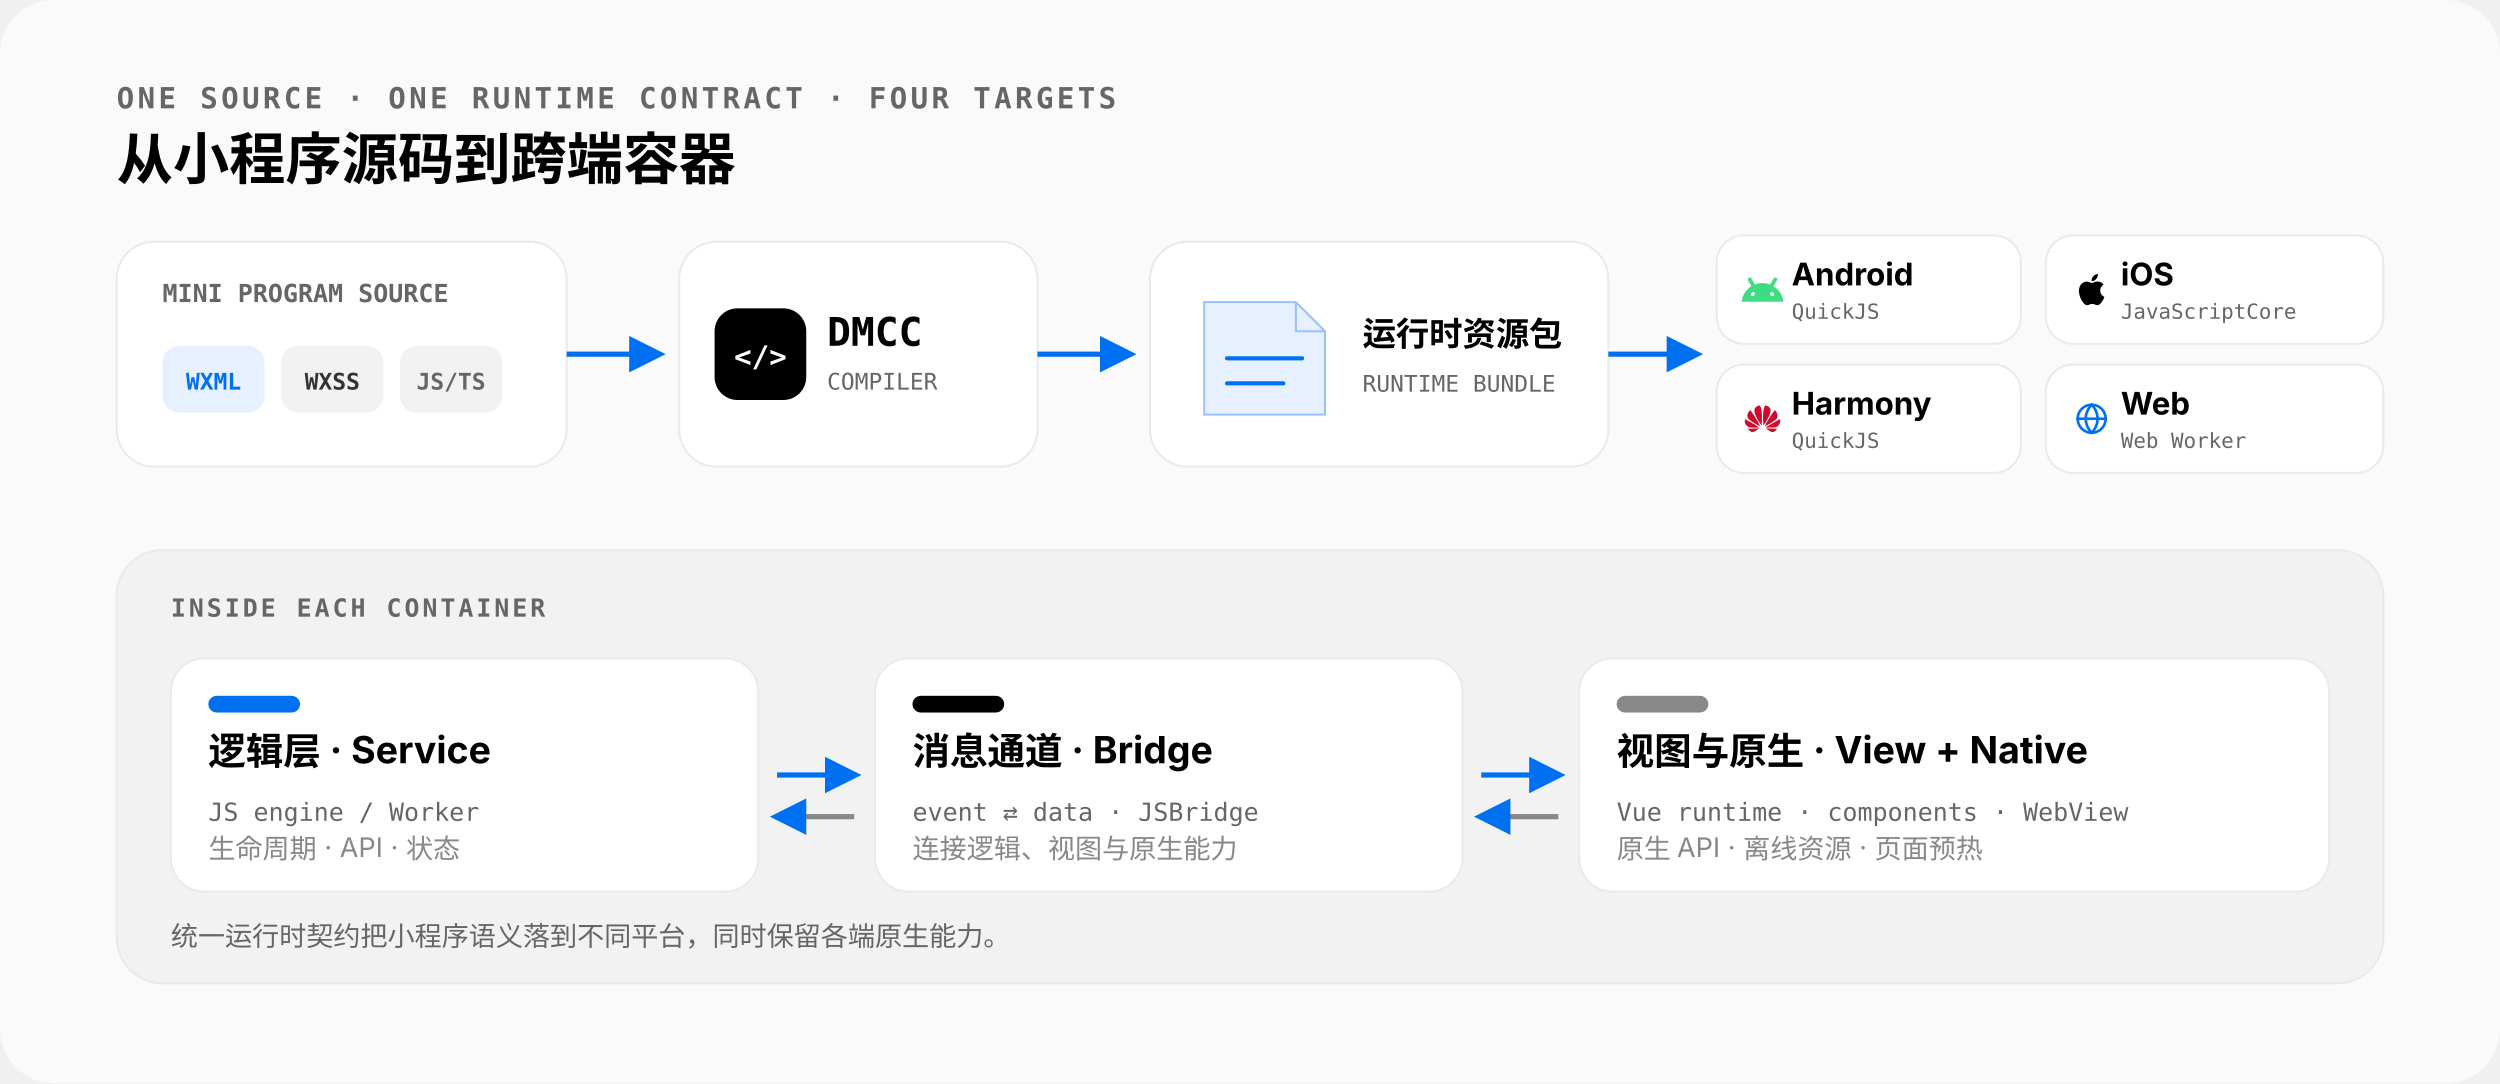
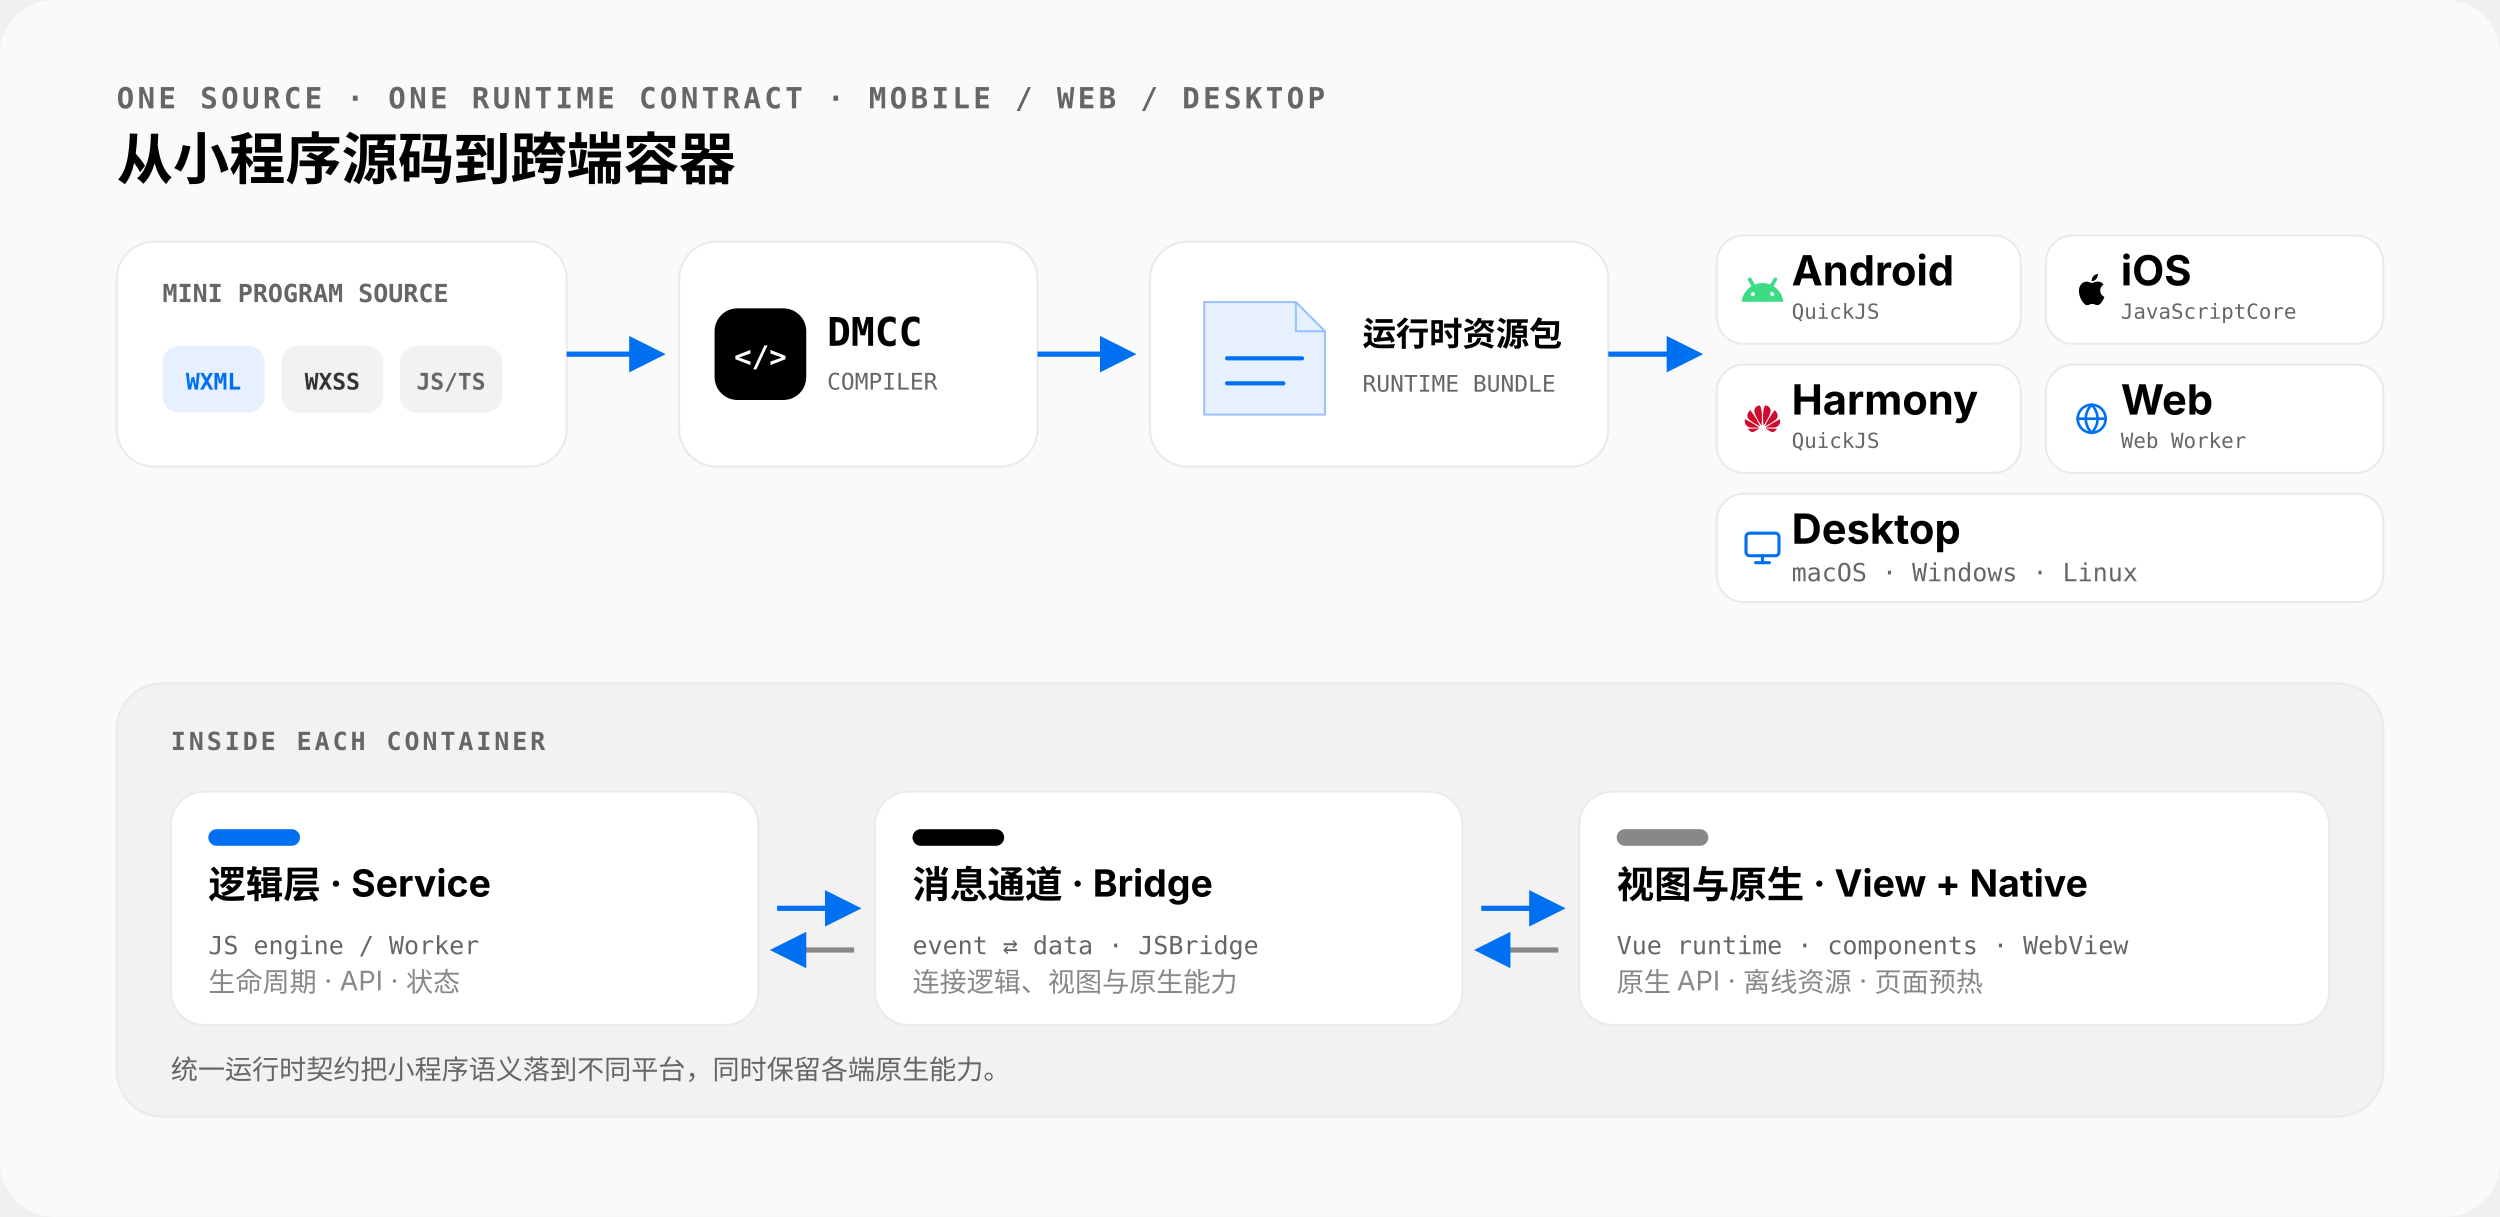
- <svg xmlns="http://www.w3.org/2000/svg" width="1200" height="520" viewBox="0 0 1200 520" role="img" aria-labelledby="title desc">
+ <svg xmlns="http://www.w3.org/2000/svg" width="1200" height="584" viewBox="0 0 1200 584" role="img" aria-labelledby="title desc">
  <style>
    @media (prefers-reduced-motion: no-preference) {
      .animated-arrow {
        stroke-dasharray: 5 5;
        animation: arrow-flow 0.75s linear infinite;
      }
      .meteor {
        animation: meteor-fall 8s linear infinite;
        will-change: transform, opacity;
      }
      .meteor-two { animation-delay: 2.7s; }
      .meteor-three { animation-delay: 5.4s; }
    }
    .meteor { opacity: 0; }
    @keyframes arrow-flow {
      to { stroke-dashoffset: -10; }
    }
    @keyframes meteor-fall {
      0%, 5% { opacity: 0; transform: translate(90px, -90px); }
      8% { opacity: 0.72; }
      30% { opacity: 0.72; transform: translate(-250px, 250px); }
      34%, 100% { opacity: 0; transform: translate(-310px, 310px); }
    }
  </style>
  <defs>
    <linearGradient id="flow" x1="0" y1="0" x2="1" y2="0">
      <stop offset="0" stop-color="#0070F3" />
      <stop offset="1" stop-color="#0070F3" />
    </linearGradient>
    <marker id="arrow" viewBox="0 0 10 10" refX="8" refY="5" markerWidth="7" markerHeight="7" orient="auto-start-reverse">
      <path d="M 0 0 L 10 5 L 0 10 z" fill="#0070F3" />
    </marker>
    <linearGradient id="meteor-trail" x1="64" y1="0" x2="0" y2="64" gradientUnits="userSpaceOnUse">
      <stop offset="0" stop-color="#4AAEFF" stop-opacity="0" />
      <stop offset="0.68" stop-color="#4AAEFF" stop-opacity="0.22" />
      <stop offset="0.9" stop-color="#86CEFF" stop-opacity="0.58" />
      <stop offset="1" stop-color="#DDF4FF" stop-opacity="0.92" />
    </linearGradient>
    <clipPath id="meteor-clip">
-       <rect width="1200" height="520" rx="26" />
+       <rect width="1200" height="584" rx="26" />
    </clipPath>
    <symbol id="brand-android" viewBox="0 0 24 24">
      <path fill="#3DDC84" d="M18.439 5.559c-.675 1.166-1.352 2.332-2.027 3.498-.037-.015-.074-.029-.111-.043-1.825-.696-3.484-.8-4.42-.787-1.855.018-3.354.464-4.26.82-.084-.149-1.753-3.021-2.022-3.486a1.145 1.145 0 0 0-.141-.191c-.331-.364-.905-.486-1.379-.203-.475.282-.714.936-.389 1.502 1.947 3.37-.097-.216 1.947 3.359.017.031-.495.264-1.393 1.018C2.899 12.176.452 14.772 0 18.99h24c-.119-1.111-.369-2.099-.746-3.068-.744-1.912-1.843-3.293-2.74-4.184a12.105 12.105 0 0 0-2.131-1.688c.659-1.122 1.312-2.256 1.965-3.385.208-.361.189-.796-.008-1.119a1.1 1.1 0 0 0-.852-.533c-.522-.054-.939.313-1.049.545zm-.039 8.461c.394.593.324 1.331-.156 1.65-.48.32-1.188.099-1.582-.494-.394-.593-.324-1.331.156-1.65.473-.315 1.181-.109 1.582.494zM7.207 13.527c.48.32.551 1.058.156 1.65-.394.593-1.104.814-1.584.494-.48-.32-.55-1.058-.156-1.65.401-.602 1.109-.811 1.584-.494z" />
    </symbol>
    <symbol id="brand-apple" viewBox="0 0 24 24">
      <path fill="#000000" d="M12.152 6.896c-.948 0-2.415-1.078-3.96-1.04-2.04.027-3.91 1.183-4.961 3.014-2.117 3.675-.546 9.103 1.519 12.09 1.013 1.454 2.208 3.09 3.792 3.039 1.52-.065 2.09-.987 3.935-.987 1.831 0 2.35.987 3.96.948 1.637-.026 2.676-1.48 3.676-2.948 1.156-1.688 1.636-3.325 1.662-3.415-.039-.013-3.182-1.221-3.22-4.857-.026-3.04 2.48-4.494 2.597-4.559-1.429-2.09-3.623-2.324-4.39-2.376-2-.156-3.675 1.09-4.61 1.09zM15.53 3.83c.843-1.012 1.4-2.427 1.245-3.83-1.207.052-2.662.805-3.532 1.818-.78.896-1.454 2.338-1.273 3.714 1.338.104 2.715-.688 3.559-1.701" />
    </symbol>
    <symbol id="brand-harmony" viewBox="0 0 24 24">
      <path fill="#CF0A2C" d="M3.67 6.14S1.82 7.91 1.72 9.78v.35c.08 1.51 1.22 2.4 1.22 2.4 1.83 1.79 6.26 4.04 7.3 4.55 0 0 .06.03.1-.01l.02-.04v-.04C7.52 10.8 3.67 6.14 3.67 6.14zM9.65 18.6c-.02-.08-.1-.08-.1-.08l-7.38.26c.8 1.43 2.15 2.53 3.56 2.2.96-.25 3.16-1.78 3.88-2.3.06-.05.04-.09.04-.09zm.08-.78C6.49 15.63.21 12.28.21 12.28c-.15.46-.2.9-.21 1.3v.07c0 1.07.4 1.82.4 1.82.8 1.69 2.34 2.2 2.34 2.2.7.3 1.4.31 1.4.31.12.02 4.4 0 5.54 0 .05 0 .08-.05.08-.05v-.06c0-.03-.03-.05-.03-.05zM9.06 3.19a3.42 3.42 0 00-2.57 3.15v.41c.03.6.16 1.05.16 1.05.66 2.9 3.86 7.65 4.55 8.65.05.05.1.03.1.03a.1.1 0 00.06-.1c1.06-10.6-1.11-13.42-1.11-13.42-.32.02-1.19.23-1.19.23zm8.299 2.27s-.49-1.8-2.44-2.28c0 0-.57-.14-1.17-.22 0 0-2.18 2.81-1.12 13.43.01.07.06.08.06.08.07.03.1-.03.1-.03.72-1.03 3.9-5.76 4.55-8.64 0 0 .36-1.4.02-2.34zm-2.92 13.07s-.07 0-.09.05c0 0-.01.07.03.1.7.51 2.85 2 3.88 2.3 0 0 .16.05.43.06h.14c.69-.02 1.9-.37 3-2.26l-7.4-.25zm7.83-8.41c.14-2.06-1.94-3.97-1.94-3.98 0 0-3.85 4.66-6.67 10.8 0 0-.03.08.02.13l.04.01h.06c1.06-.53 5.46-2.77 7.28-4.54 0 0 1.15-.93 1.21-2.42zm1.52 2.14s-6.28 3.37-9.52 5.55c0 0-.05.04-.03.11 0 0 .03.06.07.06 1.16 0 5.56 0 5.67-.02 0 0 .57-.02 1.27-.29 0 0 1.56-.5 2.37-2.27 0 0 .73-1.45.17-3.14z" />
    </symbol>
    <symbol id="brand-web" viewBox="0 0 24 24">
      <circle cx="12" cy="12" r="9.5" fill="none" stroke="#0070F3" stroke-width="1.8" />
      <path d="M2.5 12h19M12 2.5c2.6 2.7 4 6 4 9.5s-1.4 6.8-4 9.5c-2.6-2.7-4-6-4-9.5s1.4-6.8 4-9.5Z" fill="none" stroke="#0070F3" stroke-width="1.8" stroke-linecap="round" />
    </symbol>
+     <symbol id="brand-desktop" viewBox="0 0 24 24">
+       <rect x="2.5" y="3.5" width="19" height="13" rx="2" fill="none" stroke="#0070F3" stroke-width="1.8" />
+       <path d="M12 16.5v4m-4 0h8" fill="none" stroke="#0070F3" stroke-width="1.8" stroke-linecap="round" />
+     </symbol>
  </defs>
-   <rect width="1200" height="520" rx="26" fill="#FAFAFA" />
+   <rect width="1200" height="584" rx="26" fill="#FAFAFA" />
  <g id="meteor-shower" clip-path="url(#meteor-clip)" aria-hidden="true">
    <g class="meteor meteor-one">
      <g transform="translate(1110 4)">
        <path d="M64 0 L0 64" fill="none" stroke="url(#meteor-trail)" stroke-width="3" stroke-linecap="round" />
        <circle cx="0" cy="64" r="5" fill="#9EDCFF" fill-opacity="0.18" />
        <circle cx="0" cy="64" r="2.6" fill="#FFF6DE" stroke="#72C7FF" stroke-width="1.2" />
      </g>
    </g>
    <g class="meteor meteor-two">
      <g transform="translate(900 -24) scale(0.72)">
        <path d="M64 0 L0 64" fill="none" stroke="url(#meteor-trail)" stroke-width="3" stroke-linecap="round" />
        <circle cx="0" cy="64" r="5" fill="#9EDCFF" fill-opacity="0.18" />
        <circle cx="0" cy="64" r="2.6" fill="#FFF6DE" stroke="#72C7FF" stroke-width="1.2" />
      </g>
    </g>
    <g class="meteor meteor-three">
      <g transform="translate(1180 176) scale(0.58)">
        <path d="M64 0 L0 64" fill="none" stroke="url(#meteor-trail)" stroke-width="3" stroke-linecap="round" />
        <circle cx="0" cy="64" r="5" fill="#9EDCFF" fill-opacity="0.18" />
        <circle cx="0" cy="64" r="2.6" fill="#FFF6DE" stroke="#72C7FF" stroke-width="1.2" />
      </g>
    </g>
  </g>
-   <text x="56" y="52" fill="#666666" font-family="ui-monospace, SFMono-Regular, Menlo, monospace" font-size="14" font-weight="700" letter-spacing="1.6">ONE SOURCE · ONE RUNTIME CONTRACT · FOUR TARGETS</text>
+   <text x="56" y="52" fill="#666666" font-family="ui-monospace, SFMono-Regular, Menlo, monospace" font-size="14" font-weight="700" letter-spacing="1.6">ONE SOURCE · ONE RUNTIME CONTRACT · MOBILE / WEB / DESKTOP</text>
  <text x="56" y="86" fill="#000000" font-family="-apple-system, BlinkMacSystemFont, 'Segoe UI', 'PingFang SC', sans-serif" font-size="27" font-weight="750">从小程序源码到跨端容器</text>
  <g id="compile-flow">
    <rect x="56" y="116" width="216" height="108" rx="18" fill="#FFFFFF" stroke="#EAEAEA" />
    <text x="78" y="145" fill="#666666" font-family="ui-monospace, SFMono-Regular, Menlo, monospace" font-size="12" font-weight="700">MINI PROGRAM SOURCE</text>
    <g transform="translate(78 166)">
      <rect width="49" height="32" rx="8" fill="#E6F0FF" />
      <rect x="57" width="49" height="32" rx="8" fill="#F2F2F2" />
      <rect x="114" width="49" height="32" rx="8" fill="#F2F2F2" />
      <text x="24.5" y="21" text-anchor="middle" fill="#0070F3" font-family="ui-monospace, SFMono-Regular, Menlo, monospace" font-size="11" font-weight="700">WXML</text>
      <text x="81.5" y="21" text-anchor="middle" fill="#333333" font-family="ui-monospace, SFMono-Regular, Menlo, monospace" font-size="11" font-weight="700">WXSS</text>
      <text x="138.5" y="21" text-anchor="middle" fill="#666666" font-family="ui-monospace, SFMono-Regular, Menlo, monospace" font-size="11" font-weight="700">JS/TS</text>
    </g>
    <path class="animated-arrow" d="M272 170 H316" fill="none" stroke="#0070F3" stroke-width="2.5" marker-end="url(#arrow)" />
    <rect x="326" y="116" width="172" height="108" rx="18" fill="#FFFFFF" stroke="#EAEAEA" />
    <rect x="343" y="148" width="44" height="44" rx="11" fill="#000000" />
    <text x="365" y="176" text-anchor="middle" fill="#FFFFFF" font-family="ui-monospace, SFMono-Regular, Menlo, monospace" font-size="14" font-weight="800">&lt;/&gt;</text>
    <text x="397" y="166" fill="#000000" font-family="ui-monospace, SFMono-Regular, Menlo, monospace" font-size="19" font-weight="800">DMCC</text>
    <text x="397" y="187" fill="#666666" font-family="ui-monospace, SFMono-Regular, Menlo, monospace" font-size="11">COMPILER</text>
    <path class="animated-arrow" d="M498 170 H542" fill="none" stroke="#0070F3" stroke-width="2.5" marker-end="url(#arrow)" />
    <rect id="runtime-bundle-card" x="552" y="116" width="220" height="108" rx="18" fill="#FFFFFF" stroke="#EAEAEA" />
    <path d="M578 145 H622 L636 159 V199 H578Z" fill="#E6F0FF" stroke="#99C2FF" />
    <path d="M622 145 V159 H636" fill="none" stroke="#99C2FF" />
    <path d="M589 172 H625 M589 184 H616" stroke="#0070F3" stroke-width="2" stroke-linecap="round" />
    <text id="runtime-bundle-label" x="654" y="166" fill="#000000" font-family="-apple-system, BlinkMacSystemFont, 'Segoe UI', 'PingFang SC', sans-serif" font-size="16" font-weight="700">运行时资源包</text>
    <text x="654" y="188" fill="#666666" font-family="ui-monospace, SFMono-Regular, Menlo, monospace" font-size="11">RUNTIME BUNDLE</text>
    <path class="animated-arrow" d="M772 170 H814" fill="none" stroke="#0070F3" stroke-width="2.5" marker-end="url(#arrow)" />
    <g transform="translate(824 113)">
      <rect width="146" height="52" rx="13" fill="#FFFFFF" stroke="#EAEAEA" />
      <use href="#brand-android" x="12" y="16" width="20" height="20" />
-       <text x="36" y="24" fill="#000000" font-family="-apple-system, BlinkMacSystemFont, 'Segoe UI', sans-serif" font-size="15" font-weight="700">Android</text>
+       <text x="36" y="24" fill="#000000" font-family="-apple-system, BlinkMacSystemFont, 'Segoe UI', sans-serif" font-size="20" font-weight="700">Android</text>
      <text x="36" y="40" fill="#666666" font-family="ui-monospace, SFMono-Regular, Menlo, monospace" font-size="10">QuickJS</text>
    </g>
    <g transform="translate(982 113)">
      <rect width="162" height="52" rx="13" fill="#FFFFFF" stroke="#EAEAEA" />
      <use href="#brand-apple" x="14.5" y="18.5" width="15" height="15" />
-       <text x="36" y="24" fill="#000000" font-family="-apple-system, BlinkMacSystemFont, 'Segoe UI', sans-serif" font-size="15" font-weight="700">iOS</text>
+       <text x="36" y="24" fill="#000000" font-family="-apple-system, BlinkMacSystemFont, 'Segoe UI', sans-serif" font-size="20" font-weight="700">iOS</text>
      <text x="36" y="40" fill="#666666" font-family="ui-monospace, SFMono-Regular, Menlo, monospace" font-size="10">JavaScriptCore</text>
    </g>
    <g transform="translate(824 175)">
      <rect width="146" height="52" rx="13" fill="#FFFFFF" stroke="#EAEAEA" />
      <use href="#brand-harmony" x="13.5" y="17.5" width="17" height="17" />
-       <text x="36" y="24" fill="#000000" font-family="-apple-system, BlinkMacSystemFont, 'Segoe UI', sans-serif" font-size="15" font-weight="700">Harmony</text>
+       <text x="36" y="24" fill="#000000" font-family="-apple-system, BlinkMacSystemFont, 'Segoe UI', sans-serif" font-size="20" font-weight="700">Harmony</text>
      <text x="36" y="40" fill="#666666" font-family="ui-monospace, SFMono-Regular, Menlo, monospace" font-size="10">QuickJS</text>
    </g>
    <g transform="translate(982 175)">
      <rect width="162" height="52" rx="13" fill="#FFFFFF" stroke="#EAEAEA" />
      <use href="#brand-web" x="13.5" y="17.5" width="17" height="17" />
-       <text x="36" y="24" fill="#000000" font-family="-apple-system, BlinkMacSystemFont, 'Segoe UI', sans-serif" font-size="15" font-weight="700">Web</text>
+       <text x="36" y="24" fill="#000000" font-family="-apple-system, BlinkMacSystemFont, 'Segoe UI', sans-serif" font-size="20" font-weight="700">Web</text>
      <text x="36" y="40" fill="#666666" font-family="ui-monospace, SFMono-Regular, Menlo, monospace" font-size="10">Web Worker</text>
    </g>
+     <g transform="translate(824 237)">
+       <rect width="320" height="52" rx="13" fill="#FFFFFF" stroke="#EAEAEA" />
+       <use href="#brand-desktop" x="12" y="16" width="20" height="20" />
+       <text x="36" y="24" fill="#000000" font-family="-apple-system, BlinkMacSystemFont, 'Segoe UI', sans-serif" font-size="20" font-weight="700">Desktop</text>
+       <text x="36" y="42" fill="#666666" font-family="ui-monospace, SFMono-Regular, Menlo, monospace" font-size="12">macOS · Windows · Linux</text>
+     </g>
  </g>
-   <g id="runtime-contract">
+   <g id="runtime-contract" transform="translate(0 64)">
    <rect x="56" y="264" width="1088" height="208" rx="22" fill="#F2F2F2" stroke="#EAEAEA" />
    <text x="82" y="296" fill="#666666" font-family="ui-monospace, SFMono-Regular, Menlo, monospace" font-size="12" font-weight="700" letter-spacing="1.4">INSIDE EACH CONTAINER</text>
    <g transform="translate(82 316)">
      <rect width="282" height="112" rx="16" fill="#FFFFFF" stroke="#EAEAEA" />
      <rect x="18" y="18" width="44" height="8" rx="4" fill="#0070F3" />
      <text x="18" y="51" fill="#000000" font-family="-apple-system, BlinkMacSystemFont, 'Segoe UI', 'PingFang SC', sans-serif" font-size="18" font-weight="700">逻辑层 · Service</text>
      <text x="18" y="78" fill="#666666" font-family="ui-monospace, SFMono-Regular, Menlo, monospace" font-size="12">JS engine / Worker</text>
      <text x="18" y="96" fill="#888888" font-family="-apple-system, BlinkMacSystemFont, 'Segoe UI', 'PingFang SC', sans-serif" font-size="13">生命周期 · API · 状态</text>
    </g>
    <path class="animated-arrow" d="M373 372 H410" fill="none" stroke="#0070F3" stroke-width="2.5" marker-end="url(#arrow)" />
    <path class="animated-arrow" d="M410 392 H373" fill="none" stroke="#888888" stroke-width="2.5" marker-end="url(#arrow)" />
    <g transform="translate(420 316)">
      <rect width="282" height="112" rx="16" fill="#FFFFFF" stroke="#EAEAEA" />
      <rect x="18" y="18" width="44" height="8" rx="4" fill="#000000" />
      <text x="18" y="51" fill="#000000" font-family="-apple-system, BlinkMacSystemFont, 'Segoe UI', 'PingFang SC', sans-serif" font-size="18" font-weight="700">消息通道 · Bridge</text>
      <text x="18" y="78" fill="#666666" font-family="ui-monospace, SFMono-Regular, Menlo, monospace" font-size="12">event ⇄ data · JSBridge</text>
      <text x="18" y="96" fill="#888888" font-family="-apple-system, BlinkMacSystemFont, 'Segoe UI', 'PingFang SC', sans-serif" font-size="13">连接逻辑、视图与原生能力</text>
    </g>
    <path class="animated-arrow" d="M711 372 H748" fill="none" stroke="#0070F3" stroke-width="2.5" marker-end="url(#arrow)" />
    <path class="animated-arrow" d="M748 392 H711" fill="none" stroke="#888888" stroke-width="2.5" marker-end="url(#arrow)" />
    <g transform="translate(758 316)">
      <rect width="360" height="112" rx="16" fill="#FFFFFF" stroke="#EAEAEA" />
      <rect x="18" y="18" width="44" height="8" rx="4" fill="#888888" />
      <text x="18" y="51" fill="#000000" font-family="-apple-system, BlinkMacSystemFont, 'Segoe UI', 'PingFang SC', sans-serif" font-size="18" font-weight="700">视图与原生 · View + Native</text>
      <text x="18" y="78" fill="#666666" font-family="ui-monospace, SFMono-Regular, Menlo, monospace" font-size="12">Vue runtime · components · WebView</text>
      <text x="18" y="96" fill="#888888" font-family="-apple-system, BlinkMacSystemFont, 'Segoe UI', 'PingFang SC', sans-serif" font-size="13">原生 API · 离线资源 · 页面预热</text>
    </g>
    <text x="82" y="454" fill="#666666" font-family="-apple-system, BlinkMacSystemFont, 'Segoe UI', 'PingFang SC', sans-serif" font-size="13">统一运行时契约把小程序语义落到不同平台，同时保留各端原生能力。</text>
  </g>
</svg>
